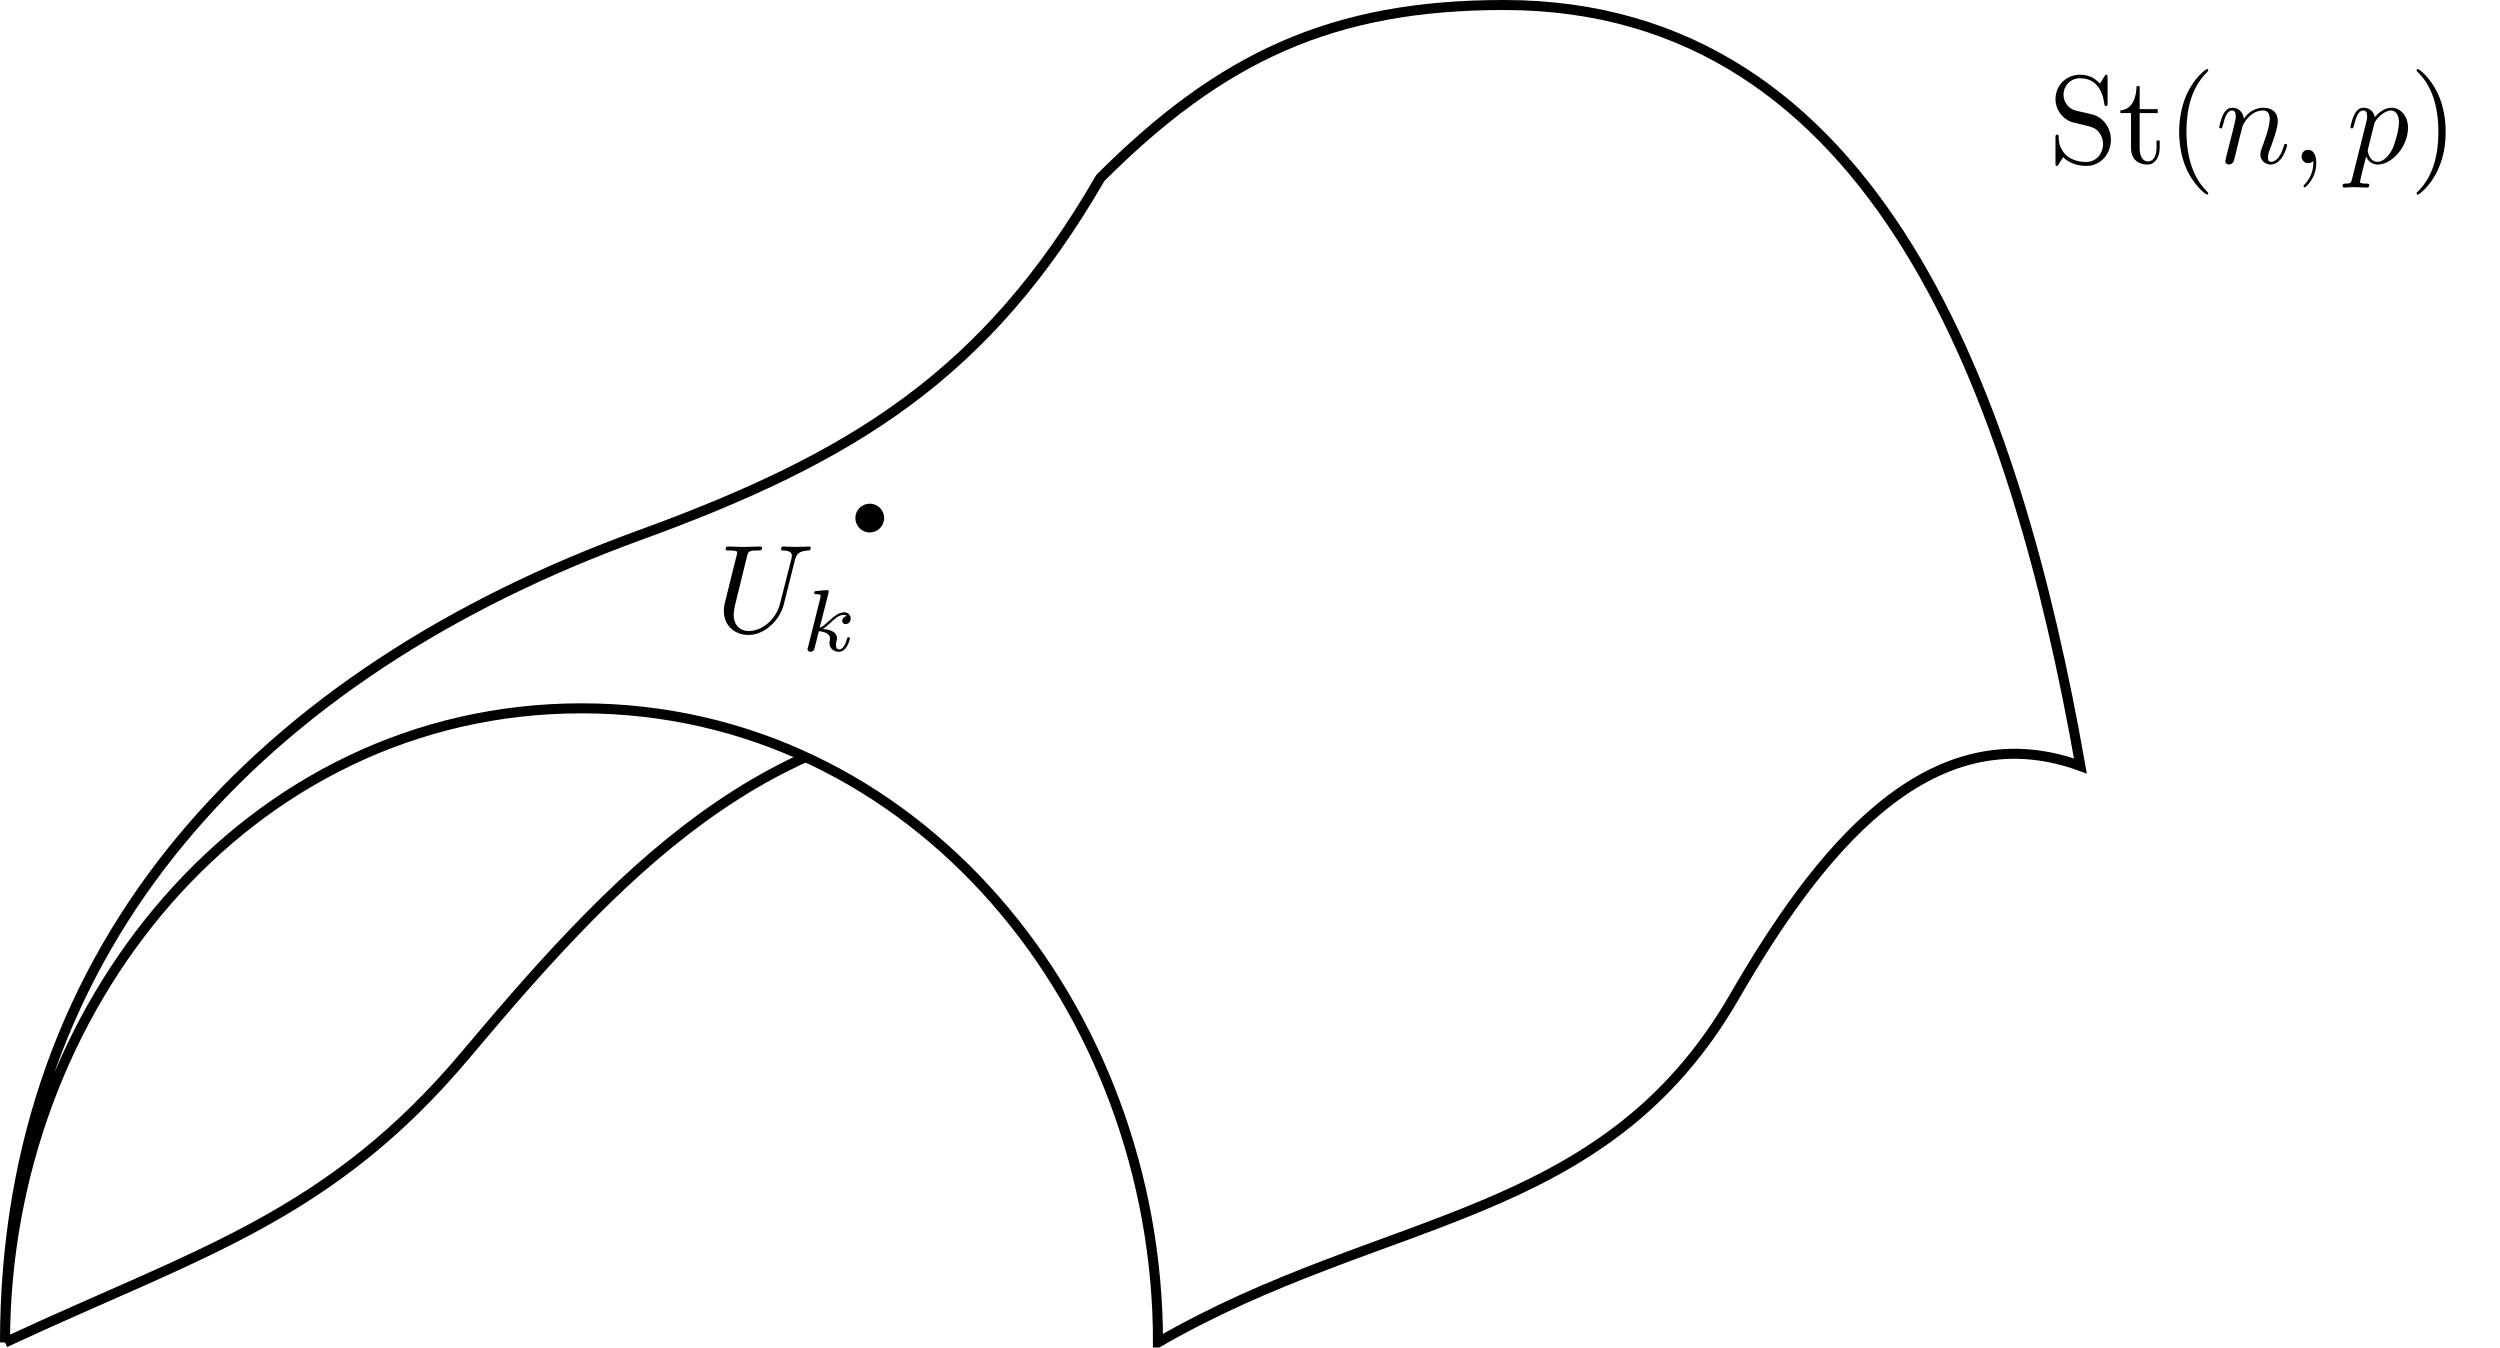
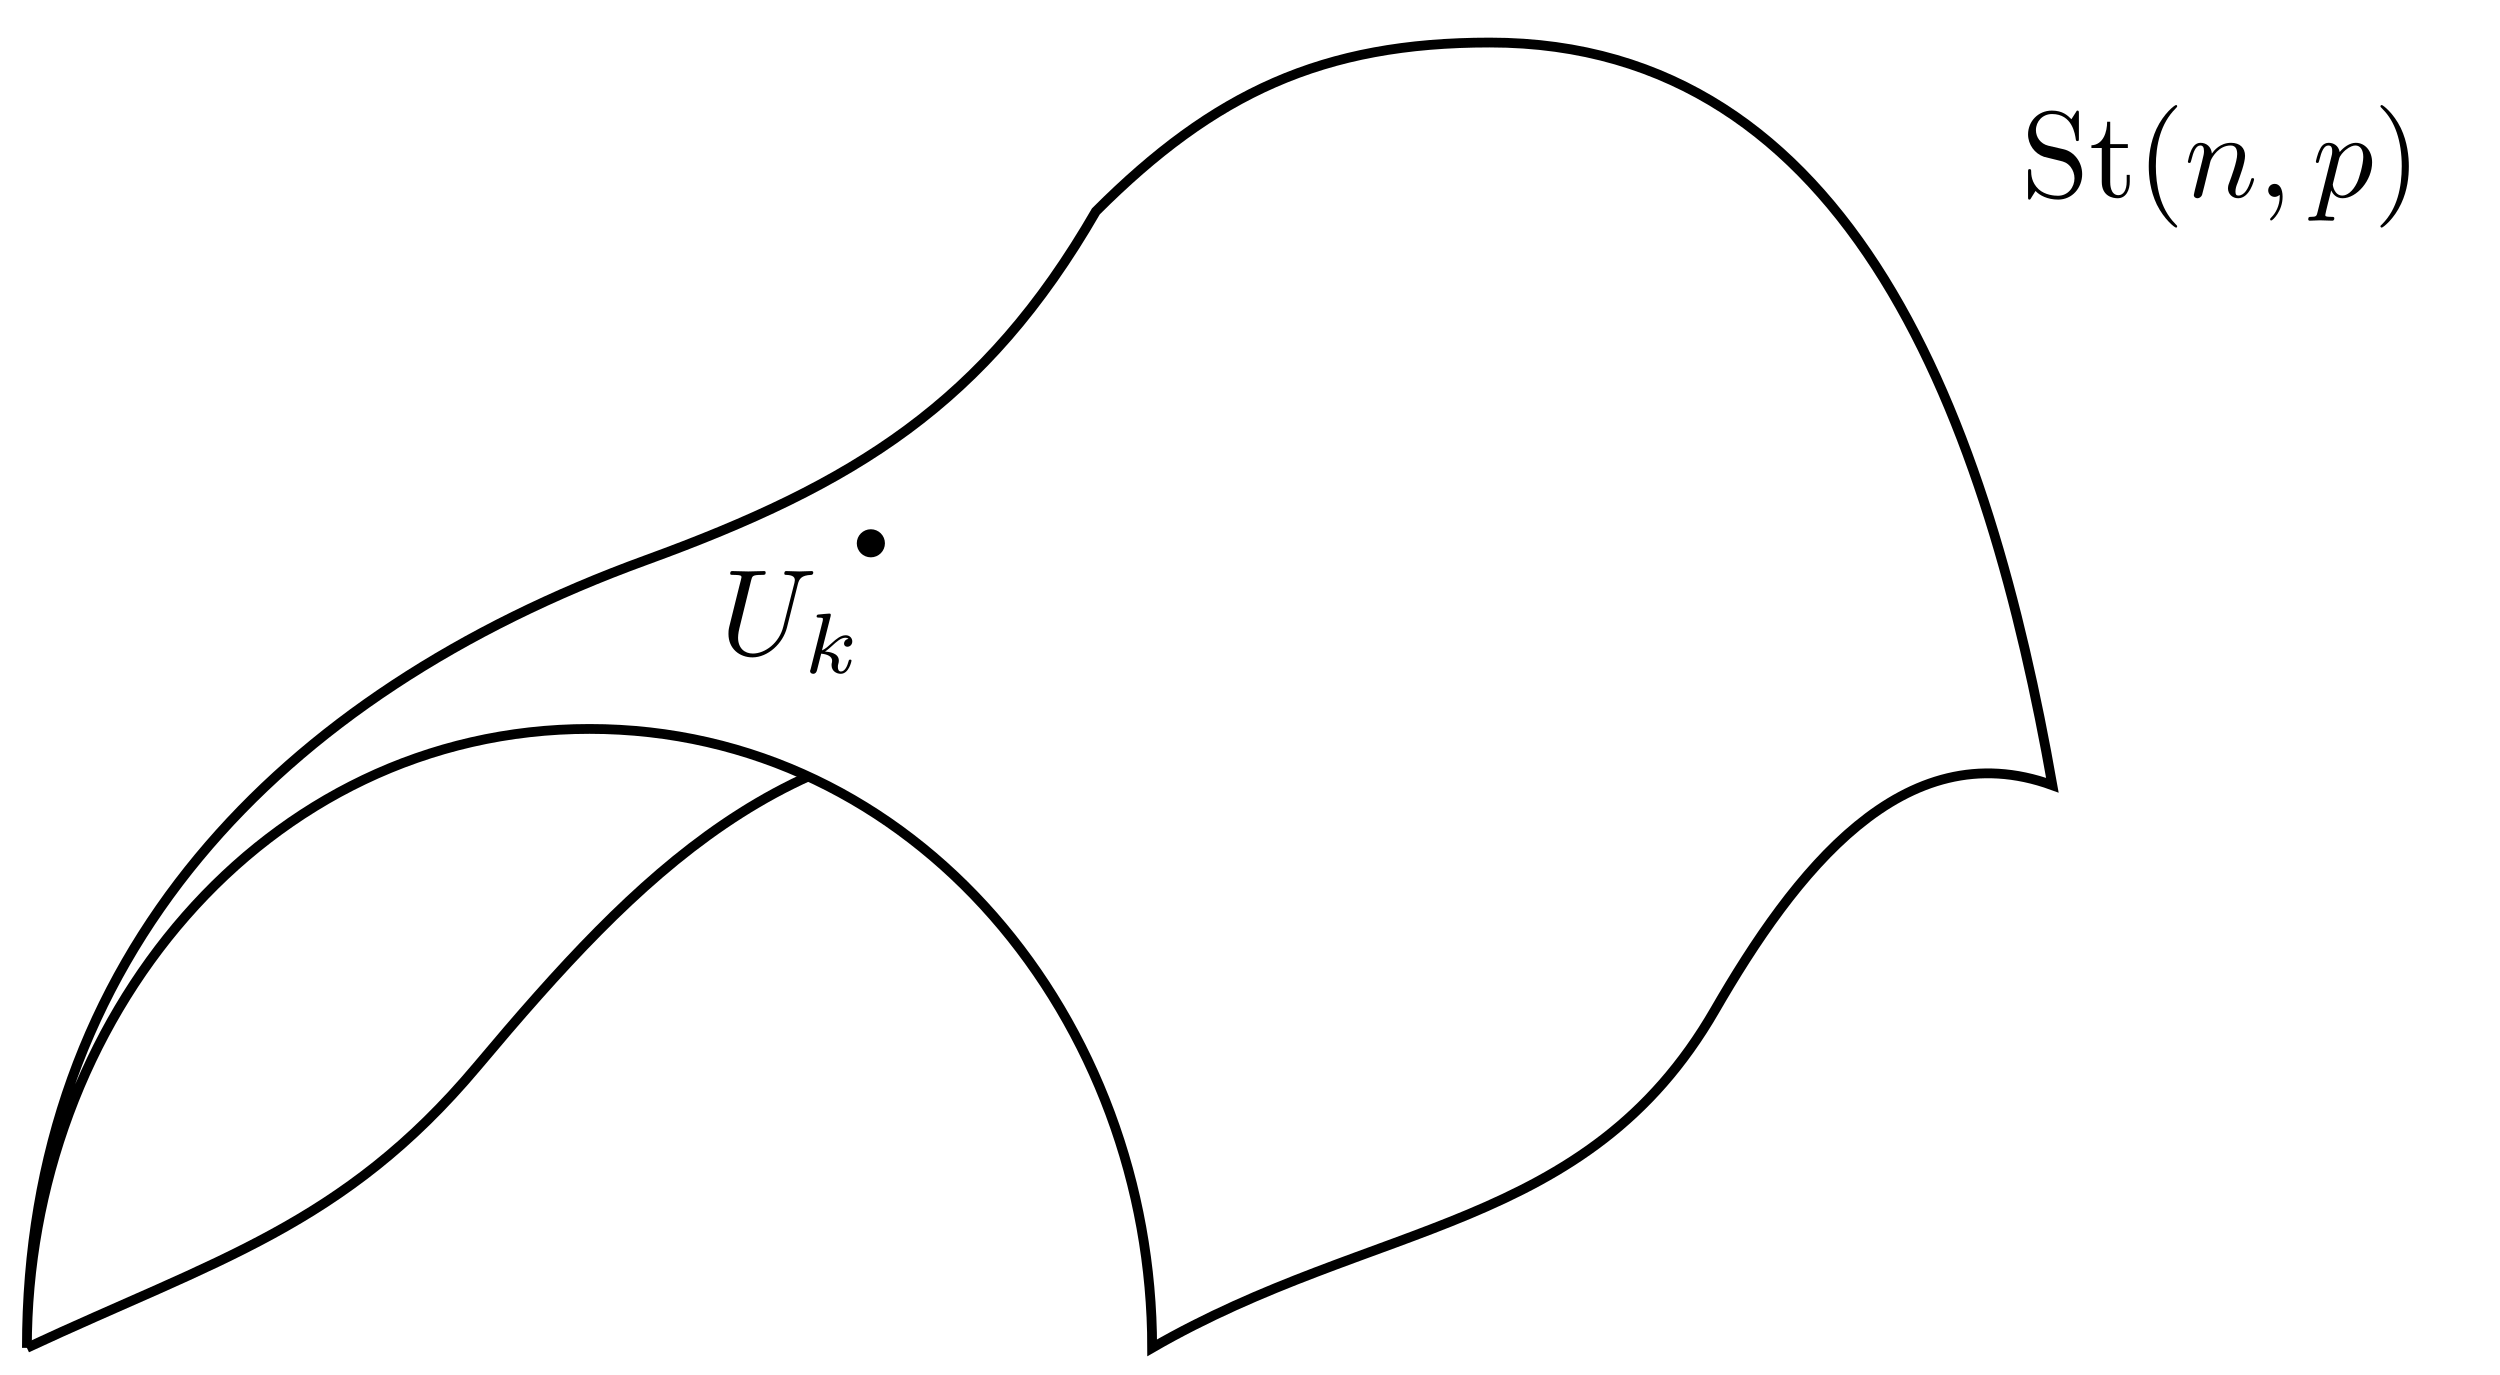
- <svg xmlns="http://www.w3.org/2000/svg" xmlns:xlink="http://www.w3.org/1999/xlink" width="198.738pt" height="107.118pt" viewBox="0 0 198.738 107.118" version="1.1">
+ <svg xmlns="http://www.w3.org/2000/svg" xmlns:xlink="http://www.w3.org/1999/xlink" width="203.636" height="111.98" viewBox="0 0 203.636 111.98">
  <defs>
    <g>
-       <symbol overflow="visible" id="glyph0-0">
-         <path style="stroke:none;" d="" />
-       </symbol>
-       <symbol overflow="visible" id="glyph0-1">
-         <path style="stroke:none;" d="M 6.328 -5.766 C 6.438 -6.172 6.609 -6.469 7.406 -6.5 C 7.453 -6.5 7.578 -6.516 7.578 -6.703 C 7.578 -6.703 7.578 -6.812 7.453 -6.812 C 7.125 -6.812 6.766 -6.781 6.438 -6.781 C 6.094 -6.781 5.719 -6.812 5.391 -6.812 C 5.328 -6.812 5.219 -6.812 5.219 -6.609 C 5.219 -6.5 5.312 -6.5 5.391 -6.5 C 5.969 -6.484 6.078 -6.281 6.078 -6.062 C 6.078 -6.031 6.047 -5.875 6.047 -5.859 L 5.141 -2.297 C 4.812 -0.953 3.656 -0.094 2.656 -0.094 C 1.984 -0.094 1.453 -0.531 1.453 -1.391 C 1.453 -1.406 1.453 -1.719 1.562 -2.156 L 2.516 -6.047 C 2.609 -6.406 2.625 -6.5 3.359 -6.5 C 3.625 -6.5 3.703 -6.5 3.703 -6.703 C 3.703 -6.812 3.594 -6.812 3.562 -6.812 C 3.281 -6.812 2.562 -6.781 2.281 -6.781 C 2 -6.781 1.281 -6.812 1 -6.812 C 0.922 -6.812 0.812 -6.812 0.812 -6.609 C 0.812 -6.5 0.891 -6.5 1.094 -6.5 C 1.109 -6.5 1.297 -6.5 1.469 -6.484 C 1.641 -6.453 1.734 -6.453 1.734 -6.312 C 1.734 -6.266 1.625 -5.844 1.562 -5.609 L 1.344 -4.734 C 1.25 -4.344 0.781 -2.469 0.734 -2.266 C 0.672 -2 0.672 -1.844 0.672 -1.688 C 0.672 -0.484 1.578 0.219 2.625 0.219 C 3.875 0.219 5.109 -0.906 5.438 -2.219 Z M 6.328 -5.766 " />
-       </symbol>
-       <symbol overflow="visible" id="glyph0-2">
-         <path style="stroke:none;" d="M 0.875 -0.594 C 0.844 -0.438 0.781 -0.203 0.781 -0.156 C 0.781 0.016 0.922 0.109 1.078 0.109 C 1.203 0.109 1.375 0.031 1.453 -0.172 C 1.453 -0.188 1.578 -0.656 1.641 -0.906 L 1.859 -1.797 C 1.906 -2.031 1.969 -2.25 2.031 -2.469 C 2.062 -2.641 2.141 -2.938 2.156 -2.969 C 2.297 -3.281 2.828 -4.188 3.781 -4.188 C 4.234 -4.188 4.312 -3.812 4.312 -3.484 C 4.312 -2.875 3.828 -1.594 3.672 -1.172 C 3.578 -0.938 3.562 -0.812 3.562 -0.703 C 3.562 -0.234 3.922 0.109 4.391 0.109 C 5.328 0.109 5.688 -1.344 5.688 -1.422 C 5.688 -1.531 5.609 -1.531 5.578 -1.531 C 5.469 -1.531 5.469 -1.5 5.422 -1.344 C 5.219 -0.672 4.891 -0.109 4.406 -0.109 C 4.234 -0.109 4.172 -0.203 4.172 -0.438 C 4.172 -0.688 4.25 -0.922 4.344 -1.141 C 4.531 -1.672 4.953 -2.766 4.953 -3.344 C 4.953 -4 4.531 -4.406 3.812 -4.406 C 2.906 -4.406 2.422 -3.766 2.25 -3.531 C 2.203 -4.094 1.797 -4.406 1.328 -4.406 C 0.875 -4.406 0.688 -4.016 0.594 -3.844 C 0.422 -3.5 0.297 -2.906 0.297 -2.875 C 0.297 -2.766 0.391 -2.766 0.406 -2.766 C 0.516 -2.766 0.516 -2.781 0.578 -3 C 0.75 -3.703 0.953 -4.188 1.312 -4.188 C 1.5 -4.188 1.609 -4.062 1.609 -3.734 C 1.609 -3.516 1.578 -3.406 1.453 -2.891 Z M 0.875 -0.594 " />
-       </symbol>
-       <symbol overflow="visible" id="glyph0-3">
-         <path style="stroke:none;" d="M 2.031 -0.016 C 2.031 -0.672 1.781 -1.062 1.391 -1.062 C 1.062 -1.062 0.859 -0.812 0.859 -0.531 C 0.859 -0.266 1.062 0 1.391 0 C 1.5 0 1.641 -0.047 1.734 -0.125 C 1.766 -0.156 1.781 -0.156 1.781 -0.156 C 1.797 -0.156 1.797 -0.156 1.797 -0.016 C 1.797 0.734 1.453 1.328 1.125 1.656 C 1.016 1.766 1.016 1.781 1.016 1.812 C 1.016 1.891 1.062 1.922 1.109 1.922 C 1.219 1.922 2.031 1.156 2.031 -0.016 Z M 2.031 -0.016 " />
-       </symbol>
-       <symbol overflow="visible" id="glyph0-4">
-         <path style="stroke:none;" d="M 0.453 1.219 C 0.375 1.562 0.344 1.625 -0.094 1.625 C -0.203 1.625 -0.312 1.625 -0.312 1.812 C -0.312 1.891 -0.266 1.938 -0.188 1.938 C 0.078 1.938 0.375 1.906 0.641 1.906 C 0.984 1.906 1.312 1.938 1.641 1.938 C 1.688 1.938 1.812 1.938 1.812 1.734 C 1.812 1.625 1.719 1.625 1.578 1.625 C 1.078 1.625 1.078 1.562 1.078 1.469 C 1.078 1.344 1.5 -0.281 1.562 -0.531 C 1.688 -0.234 1.969 0.109 2.484 0.109 C 3.641 0.109 4.891 -1.344 4.891 -2.812 C 4.891 -3.75 4.312 -4.406 3.562 -4.406 C 3.062 -4.406 2.578 -4.047 2.25 -3.656 C 2.156 -4.203 1.719 -4.406 1.359 -4.406 C 0.891 -4.406 0.703 -4.016 0.625 -3.844 C 0.438 -3.5 0.312 -2.906 0.312 -2.875 C 0.312 -2.766 0.406 -2.766 0.422 -2.766 C 0.531 -2.766 0.531 -2.781 0.594 -3 C 0.766 -3.703 0.969 -4.188 1.328 -4.188 C 1.5 -4.188 1.641 -4.109 1.641 -3.734 C 1.641 -3.5 1.609 -3.391 1.562 -3.219 Z M 2.203 -3.109 C 2.266 -3.375 2.547 -3.656 2.719 -3.812 C 3.078 -4.109 3.359 -4.188 3.531 -4.188 C 3.922 -4.188 4.172 -3.844 4.172 -3.25 C 4.172 -2.656 3.844 -1.516 3.656 -1.141 C 3.312 -0.438 2.844 -0.109 2.469 -0.109 C 1.812 -0.109 1.688 -0.938 1.688 -1 C 1.688 -1.016 1.688 -1.031 1.719 -1.156 Z M 2.203 -3.109 " />
-       </symbol>
-       <symbol overflow="visible" id="glyph1-0">
-         <path style="stroke:none;" d="" />
-       </symbol>
-       <symbol overflow="visible" id="glyph1-1">
-         <path style="stroke:none;" d="M 2.188 -4.625 C 2.188 -4.641 2.203 -4.734 2.203 -4.734 C 2.203 -4.781 2.188 -4.844 2.094 -4.844 C 1.953 -4.844 1.375 -4.781 1.203 -4.766 C 1.156 -4.766 1.047 -4.75 1.047 -4.609 C 1.047 -4.516 1.156 -4.516 1.234 -4.516 C 1.562 -4.516 1.562 -4.453 1.562 -4.406 C 1.562 -4.359 1.547 -4.312 1.547 -4.25 L 0.562 -0.312 C 0.516 -0.188 0.516 -0.172 0.516 -0.156 C 0.516 -0.047 0.609 0.062 0.766 0.062 C 0.953 0.062 1.031 -0.062 1.078 -0.219 C 1.094 -0.25 1.391 -1.484 1.422 -1.578 C 1.922 -1.531 2.312 -1.359 2.312 -1 C 2.312 -0.969 2.312 -0.938 2.297 -0.859 C 2.266 -0.766 2.266 -0.719 2.266 -0.641 C 2.266 -0.156 2.672 0.062 3.016 0.062 C 3.688 0.062 3.891 -0.984 3.891 -1 C 3.891 -1.094 3.812 -1.094 3.781 -1.094 C 3.688 -1.094 3.672 -1.047 3.641 -0.922 C 3.562 -0.625 3.375 -0.125 3.031 -0.125 C 2.844 -0.125 2.781 -0.297 2.781 -0.484 C 2.781 -0.609 2.781 -0.625 2.828 -0.797 C 2.844 -0.828 2.859 -0.938 2.859 -1.016 C 2.859 -1.641 2.031 -1.734 1.734 -1.75 C 1.938 -1.875 2.188 -2.109 2.312 -2.219 C 2.672 -2.547 3.016 -2.875 3.406 -2.875 C 3.484 -2.875 3.578 -2.859 3.641 -2.781 C 3.344 -2.734 3.281 -2.5 3.281 -2.391 C 3.281 -2.25 3.391 -2.141 3.547 -2.141 C 3.75 -2.141 3.953 -2.297 3.953 -2.578 C 3.953 -2.812 3.781 -3.078 3.422 -3.078 C 3.016 -3.078 2.656 -2.781 2.297 -2.453 C 2 -2.188 1.781 -1.969 1.484 -1.844 Z M 2.188 -4.625 " />
-       </symbol>
-       <symbol overflow="visible" id="glyph2-0">
-         <path style="stroke:none;" d="" />
-       </symbol>
-       <symbol overflow="visible" id="glyph2-1">
-         <path style="stroke:none;" d="M 3.484 -3.875 L 2.203 -4.172 C 1.578 -4.328 1.203 -4.859 1.203 -5.438 C 1.203 -6.141 1.734 -6.75 2.516 -6.75 C 4.172 -6.75 4.391 -5.109 4.453 -4.672 C 4.469 -4.609 4.469 -4.547 4.578 -4.547 C 4.703 -4.547 4.703 -4.594 4.703 -4.781 L 4.703 -6.781 C 4.703 -6.953 4.703 -7.031 4.594 -7.031 C 4.531 -7.031 4.516 -7.016 4.453 -6.891 L 4.094 -6.328 C 3.797 -6.625 3.391 -7.031 2.5 -7.031 C 1.391 -7.031 0.562 -6.156 0.562 -5.094 C 0.562 -4.266 1.094 -3.531 1.859 -3.266 C 1.969 -3.234 2.484 -3.109 3.188 -2.938 C 3.453 -2.875 3.75 -2.797 4.031 -2.438 C 4.234 -2.172 4.344 -1.844 4.344 -1.516 C 4.344 -0.812 3.844 -0.094 3 -0.094 C 2.719 -0.094 1.953 -0.141 1.422 -0.625 C 0.844 -1.172 0.812 -1.797 0.812 -2.156 C 0.797 -2.266 0.719 -2.266 0.688 -2.266 C 0.562 -2.266 0.562 -2.188 0.562 -2.016 L 0.562 -0.016 C 0.562 0.156 0.562 0.219 0.672 0.219 C 0.734 0.219 0.75 0.203 0.812 0.094 C 0.812 0.078 0.844 0.047 1.172 -0.484 C 1.484 -0.141 2.125 0.219 3.016 0.219 C 4.172 0.219 4.969 -0.75 4.969 -1.859 C 4.969 -2.844 4.312 -3.672 3.484 -3.875 Z M 3.484 -3.875 " />
-       </symbol>
-       <symbol overflow="visible" id="glyph2-2">
-         <path style="stroke:none;" d="M 1.719 -3.984 L 3.156 -3.984 L 3.156 -4.297 L 1.719 -4.297 L 1.719 -6.125 L 1.469 -6.125 C 1.469 -5.312 1.172 -4.25 0.188 -4.203 L 0.188 -3.984 L 1.031 -3.984 L 1.031 -1.234 C 1.031 -0.016 1.969 0.109 2.328 0.109 C 3.031 0.109 3.312 -0.594 3.312 -1.234 L 3.312 -1.797 L 3.062 -1.797 L 3.062 -1.25 C 3.062 -0.516 2.766 -0.141 2.391 -0.141 C 1.719 -0.141 1.719 -1.047 1.719 -1.219 Z M 1.719 -3.984 " />
-       </symbol>
-       <symbol overflow="visible" id="glyph2-3">
-         <path style="stroke:none;" d="M 3.297 2.391 C 3.297 2.359 3.297 2.344 3.125 2.172 C 1.891 0.922 1.562 -0.969 1.562 -2.5 C 1.562 -4.234 1.938 -5.969 3.172 -7.203 C 3.297 -7.328 3.297 -7.344 3.297 -7.375 C 3.297 -7.453 3.266 -7.484 3.203 -7.484 C 3.094 -7.484 2.203 -6.797 1.609 -5.531 C 1.109 -4.438 0.984 -3.328 0.984 -2.5 C 0.984 -1.719 1.094 -0.516 1.641 0.625 C 2.25 1.844 3.094 2.5 3.203 2.5 C 3.266 2.5 3.297 2.469 3.297 2.391 Z M 3.297 2.391 " />
-       </symbol>
-       <symbol overflow="visible" id="glyph2-4">
-         <path style="stroke:none;" d="M 2.875 -2.5 C 2.875 -3.266 2.766 -4.469 2.219 -5.609 C 1.625 -6.828 0.766 -7.484 0.672 -7.484 C 0.609 -7.484 0.562 -7.438 0.562 -7.375 C 0.562 -7.344 0.562 -7.328 0.75 -7.141 C 1.734 -6.156 2.297 -4.578 2.297 -2.5 C 2.297 -0.781 1.938 0.969 0.703 2.219 C 0.562 2.344 0.562 2.359 0.562 2.391 C 0.562 2.453 0.609 2.5 0.672 2.5 C 0.766 2.5 1.672 1.812 2.25 0.547 C 2.766 -0.547 2.875 -1.656 2.875 -2.5 Z M 2.875 -2.5 " />
-       </symbol>
+       <g id="glyph-0-0">
+         <path d="M 6.328 -5.766 C 6.438 -6.172 6.609 -6.469 7.406 -6.5 C 7.453 -6.5 7.578 -6.516 7.578 -6.703 C 7.578 -6.703 7.578 -6.812 7.453 -6.812 C 7.125 -6.812 6.766 -6.781 6.438 -6.781 C 6.094 -6.781 5.719 -6.812 5.391 -6.812 C 5.328 -6.812 5.219 -6.812 5.219 -6.609 C 5.219 -6.5 5.312 -6.5 5.391 -6.5 C 5.969 -6.484 6.078 -6.281 6.078 -6.062 C 6.078 -6.031 6.047 -5.875 6.047 -5.859 L 5.141 -2.297 C 4.812 -0.953 3.656 -0.094 2.656 -0.094 C 1.984 -0.094 1.453 -0.531 1.453 -1.391 C 1.453 -1.406 1.453 -1.719 1.562 -2.156 L 2.516 -6.047 C 2.609 -6.406 2.625 -6.5 3.359 -6.5 C 3.625 -6.5 3.703 -6.5 3.703 -6.703 C 3.703 -6.812 3.594 -6.812 3.562 -6.812 C 3.281 -6.812 2.562 -6.781 2.281 -6.781 C 2 -6.781 1.281 -6.812 1 -6.812 C 0.922 -6.812 0.812 -6.812 0.812 -6.609 C 0.812 -6.5 0.891 -6.5 1.094 -6.5 C 1.109 -6.5 1.297 -6.5 1.469 -6.484 C 1.641 -6.453 1.734 -6.453 1.734 -6.312 C 1.734 -6.266 1.625 -5.844 1.562 -5.609 L 1.344 -4.734 C 1.25 -4.344 0.781 -2.469 0.734 -2.266 C 0.672 -2 0.672 -1.844 0.672 -1.688 C 0.672 -0.484 1.578 0.219 2.625 0.219 C 3.875 0.219 5.109 -0.906 5.438 -2.219 Z M 6.328 -5.766 " />
+       </g>
+       <g id="glyph-0-1">
+         <path d="M 0.875 -0.594 C 0.844 -0.438 0.781 -0.203 0.781 -0.156 C 0.781 0.016 0.922 0.109 1.078 0.109 C 1.203 0.109 1.375 0.031 1.453 -0.172 C 1.453 -0.188 1.578 -0.656 1.641 -0.906 L 1.859 -1.797 C 1.906 -2.031 1.969 -2.25 2.031 -2.469 C 2.062 -2.641 2.141 -2.938 2.156 -2.969 C 2.297 -3.281 2.828 -4.188 3.781 -4.188 C 4.234 -4.188 4.312 -3.812 4.312 -3.484 C 4.312 -2.875 3.828 -1.594 3.672 -1.172 C 3.578 -0.938 3.562 -0.812 3.562 -0.703 C 3.562 -0.234 3.922 0.109 4.391 0.109 C 5.328 0.109 5.688 -1.344 5.688 -1.422 C 5.688 -1.531 5.609 -1.531 5.578 -1.531 C 5.469 -1.531 5.469 -1.5 5.422 -1.344 C 5.219 -0.672 4.891 -0.109 4.406 -0.109 C 4.234 -0.109 4.172 -0.203 4.172 -0.438 C 4.172 -0.688 4.25 -0.922 4.344 -1.141 C 4.531 -1.672 4.953 -2.766 4.953 -3.344 C 4.953 -4 4.531 -4.406 3.812 -4.406 C 2.906 -4.406 2.422 -3.766 2.25 -3.531 C 2.203 -4.094 1.797 -4.406 1.328 -4.406 C 0.875 -4.406 0.688 -4.016 0.594 -3.844 C 0.422 -3.5 0.297 -2.906 0.297 -2.875 C 0.297 -2.766 0.391 -2.766 0.406 -2.766 C 0.516 -2.766 0.516 -2.781 0.578 -3 C 0.75 -3.703 0.953 -4.188 1.312 -4.188 C 1.5 -4.188 1.609 -4.062 1.609 -3.734 C 1.609 -3.516 1.578 -3.406 1.453 -2.891 Z M 0.875 -0.594 " />
+       </g>
+       <g id="glyph-0-2">
+         <path d="M 2.031 -0.016 C 2.031 -0.672 1.781 -1.062 1.391 -1.062 C 1.062 -1.062 0.859 -0.812 0.859 -0.531 C 0.859 -0.266 1.062 0 1.391 0 C 1.5 0 1.641 -0.047 1.734 -0.125 C 1.766 -0.156 1.781 -0.156 1.781 -0.156 C 1.797 -0.156 1.797 -0.156 1.797 -0.016 C 1.797 0.734 1.453 1.328 1.125 1.656 C 1.016 1.766 1.016 1.781 1.016 1.812 C 1.016 1.891 1.062 1.922 1.109 1.922 C 1.219 1.922 2.031 1.156 2.031 -0.016 Z M 2.031 -0.016 " />
+       </g>
+       <g id="glyph-0-3">
+         <path d="M 0.453 1.219 C 0.375 1.562 0.344 1.625 -0.094 1.625 C -0.203 1.625 -0.312 1.625 -0.312 1.812 C -0.312 1.891 -0.266 1.938 -0.188 1.938 C 0.078 1.938 0.375 1.906 0.641 1.906 C 0.984 1.906 1.312 1.938 1.641 1.938 C 1.688 1.938 1.812 1.938 1.812 1.734 C 1.812 1.625 1.719 1.625 1.578 1.625 C 1.078 1.625 1.078 1.562 1.078 1.469 C 1.078 1.344 1.5 -0.281 1.562 -0.531 C 1.688 -0.234 1.969 0.109 2.484 0.109 C 3.641 0.109 4.891 -1.344 4.891 -2.812 C 4.891 -3.75 4.312 -4.406 3.562 -4.406 C 3.062 -4.406 2.578 -4.047 2.25 -3.656 C 2.156 -4.203 1.719 -4.406 1.359 -4.406 C 0.891 -4.406 0.703 -4.016 0.625 -3.844 C 0.438 -3.5 0.312 -2.906 0.312 -2.875 C 0.312 -2.766 0.406 -2.766 0.422 -2.766 C 0.531 -2.766 0.531 -2.781 0.594 -3 C 0.766 -3.703 0.969 -4.188 1.328 -4.188 C 1.5 -4.188 1.641 -4.109 1.641 -3.734 C 1.641 -3.5 1.609 -3.391 1.562 -3.219 Z M 2.203 -3.109 C 2.266 -3.375 2.547 -3.656 2.719 -3.812 C 3.078 -4.109 3.359 -4.188 3.531 -4.188 C 3.922 -4.188 4.172 -3.844 4.172 -3.25 C 4.172 -2.656 3.844 -1.516 3.656 -1.141 C 3.312 -0.438 2.844 -0.109 2.469 -0.109 C 1.812 -0.109 1.688 -0.938 1.688 -1 C 1.688 -1.016 1.688 -1.031 1.719 -1.156 Z M 2.203 -3.109 " />
+       </g>
+       <g id="glyph-1-0">
+         <path d="M 2.188 -4.625 C 2.188 -4.641 2.203 -4.734 2.203 -4.734 C 2.203 -4.781 2.188 -4.844 2.094 -4.844 C 1.953 -4.844 1.375 -4.781 1.203 -4.766 C 1.156 -4.766 1.047 -4.75 1.047 -4.609 C 1.047 -4.516 1.156 -4.516 1.234 -4.516 C 1.562 -4.516 1.562 -4.453 1.562 -4.406 C 1.562 -4.359 1.547 -4.312 1.547 -4.25 L 0.562 -0.312 C 0.516 -0.188 0.516 -0.172 0.516 -0.156 C 0.516 -0.047 0.609 0.062 0.766 0.062 C 0.953 0.062 1.031 -0.062 1.078 -0.219 C 1.094 -0.25 1.391 -1.484 1.422 -1.578 C 1.922 -1.531 2.312 -1.359 2.312 -1 C 2.312 -0.969 2.312 -0.938 2.297 -0.859 C 2.266 -0.766 2.266 -0.719 2.266 -0.641 C 2.266 -0.156 2.672 0.062 3.016 0.062 C 3.688 0.062 3.891 -0.984 3.891 -1 C 3.891 -1.094 3.812 -1.094 3.781 -1.094 C 3.688 -1.094 3.672 -1.047 3.641 -0.922 C 3.562 -0.625 3.375 -0.125 3.031 -0.125 C 2.844 -0.125 2.781 -0.297 2.781 -0.484 C 2.781 -0.609 2.781 -0.625 2.828 -0.797 C 2.844 -0.828 2.859 -0.938 2.859 -1.016 C 2.859 -1.641 2.031 -1.734 1.734 -1.75 C 1.938 -1.875 2.188 -2.109 2.312 -2.219 C 2.672 -2.547 3.016 -2.875 3.406 -2.875 C 3.484 -2.875 3.578 -2.859 3.641 -2.781 C 3.344 -2.734 3.281 -2.5 3.281 -2.391 C 3.281 -2.25 3.391 -2.141 3.547 -2.141 C 3.75 -2.141 3.953 -2.297 3.953 -2.578 C 3.953 -2.812 3.781 -3.078 3.422 -3.078 C 3.016 -3.078 2.656 -2.781 2.297 -2.453 C 2 -2.188 1.781 -1.969 1.484 -1.844 Z M 2.188 -4.625 " />
+       </g>
+       <g id="glyph-2-0">
+         <path d="M 3.484 -3.875 L 2.203 -4.172 C 1.578 -4.328 1.203 -4.859 1.203 -5.438 C 1.203 -6.141 1.734 -6.75 2.516 -6.75 C 4.172 -6.75 4.391 -5.109 4.453 -4.672 C 4.469 -4.609 4.469 -4.547 4.578 -4.547 C 4.703 -4.547 4.703 -4.594 4.703 -4.781 L 4.703 -6.781 C 4.703 -6.953 4.703 -7.031 4.594 -7.031 C 4.531 -7.031 4.516 -7.016 4.453 -6.891 L 4.094 -6.328 C 3.797 -6.625 3.391 -7.031 2.5 -7.031 C 1.391 -7.031 0.562 -6.156 0.562 -5.094 C 0.562 -4.266 1.094 -3.531 1.859 -3.266 C 1.969 -3.234 2.484 -3.109 3.188 -2.938 C 3.453 -2.875 3.75 -2.797 4.031 -2.438 C 4.234 -2.172 4.344 -1.844 4.344 -1.516 C 4.344 -0.812 3.844 -0.094 3 -0.094 C 2.719 -0.094 1.953 -0.141 1.422 -0.625 C 0.844 -1.172 0.812 -1.797 0.812 -2.156 C 0.797 -2.266 0.719 -2.266 0.688 -2.266 C 0.562 -2.266 0.562 -2.188 0.562 -2.016 L 0.562 -0.016 C 0.562 0.156 0.562 0.219 0.672 0.219 C 0.734 0.219 0.75 0.203 0.812 0.094 C 0.812 0.078 0.844 0.047 1.172 -0.484 C 1.484 -0.141 2.125 0.219 3.016 0.219 C 4.172 0.219 4.969 -0.75 4.969 -1.859 C 4.969 -2.844 4.312 -3.672 3.484 -3.875 Z M 3.484 -3.875 " />
+       </g>
+       <g id="glyph-2-1">
+         <path d="M 1.719 -3.984 L 3.156 -3.984 L 3.156 -4.297 L 1.719 -4.297 L 1.719 -6.125 L 1.469 -6.125 C 1.469 -5.312 1.172 -4.25 0.188 -4.203 L 0.188 -3.984 L 1.031 -3.984 L 1.031 -1.234 C 1.031 -0.016 1.969 0.109 2.328 0.109 C 3.031 0.109 3.312 -0.594 3.312 -1.234 L 3.312 -1.797 L 3.062 -1.797 L 3.062 -1.25 C 3.062 -0.516 2.766 -0.141 2.391 -0.141 C 1.719 -0.141 1.719 -1.047 1.719 -1.219 Z M 1.719 -3.984 " />
+       </g>
+       <g id="glyph-2-2">
+         <path d="M 3.297 2.391 C 3.297 2.359 3.297 2.344 3.125 2.172 C 1.891 0.922 1.562 -0.969 1.562 -2.5 C 1.562 -4.234 1.938 -5.969 3.172 -7.203 C 3.297 -7.328 3.297 -7.344 3.297 -7.375 C 3.297 -7.453 3.266 -7.484 3.203 -7.484 C 3.094 -7.484 2.203 -6.797 1.609 -5.531 C 1.109 -4.438 0.984 -3.328 0.984 -2.5 C 0.984 -1.719 1.094 -0.516 1.641 0.625 C 2.25 1.844 3.094 2.5 3.203 2.5 C 3.266 2.5 3.297 2.469 3.297 2.391 Z M 3.297 2.391 " />
+       </g>
+       <g id="glyph-2-3">
+         <path d="M 2.875 -2.5 C 2.875 -3.266 2.766 -4.469 2.219 -5.609 C 1.625 -6.828 0.766 -7.484 0.672 -7.484 C 0.609 -7.484 0.562 -7.438 0.562 -7.375 C 0.562 -7.344 0.562 -7.328 0.75 -7.141 C 1.734 -6.156 2.297 -4.578 2.297 -2.5 C 2.297 -0.781 1.938 0.969 0.703 2.219 C 0.562 2.344 0.562 2.359 0.562 2.391 C 0.562 2.453 0.609 2.5 0.672 2.5 C 0.766 2.5 1.672 1.812 2.25 0.547 C 2.766 -0.547 2.875 -1.656 2.875 -2.5 Z M 2.875 -2.5 " />
+       </g>
    </g>
-     <clipPath id="clip1">
-       <path d="M 0 45 L 95 45 L 95 107.117 L 0 107.117 Z M 0 45 " />
+     <clipPath id="clip-0">
+       <path clip-rule="nonzero" d="M 0 48 L 96 48 L 96 111.98 L 0 111.98 Z M 0 48 " />
    </clipPath>
-     <clipPath id="clip2">
-       <path d="M 0 0 L 177 0 L 177 107.117 L 0 107.117 Z M 0 0 " />
+     <clipPath id="clip-1">
+       <path clip-rule="nonzero" d="M 0 0 L 179 0 L 179 111.98 L 0 111.98 Z M 0 0 " />
    </clipPath>
  </defs>
-   <g id="surface1">
-     <g clip-path="url(#clip1)" clip-rule="nonzero">
-       <path style="fill:none;stroke-width:0.797;stroke-linecap:butt;stroke-linejoin:miter;stroke:rgb(0%,0%,0%);stroke-opacity:1;stroke-miterlimit:10;" d="M 0 0 C 15.348 7.157 25.778 9.942 36.661 22.914 C 50.082 38.907 61.614 50.41 82.493 50.41 " transform="matrix(1,0,0,-1,0.398,106.719)" />
-     </g>
-     <path style=" stroke:none;fill-rule:nonzero;fill:rgb(100%,100%,100%);fill-opacity:1;" d="M 0.398 106.719 C 0.398 80.129 19.637 56.309 46.227 56.309 C 72.82 56.309 92.055 80.129 92.055 106.719 C 110.137 96.281 127.445 97.301 137.883 79.223 C 144.355 68.016 153.223 56.465 165.383 60.891 C 160.223 31.621 149.273 0.398 119.555 0.398 C 105.93 0.398 97.105 4.512 87.473 14.145 C 78.422 29.82 67.82 36.367 50.809 42.559 C 20.898 53.445 0.398 74.887 0.398 106.719 " />
-     <g clip-path="url(#clip2)" clip-rule="nonzero">
-       <path style="fill:none;stroke-width:0.797;stroke-linecap:butt;stroke-linejoin:miter;stroke:rgb(0%,0%,0%);stroke-opacity:1;stroke-miterlimit:10;" d="M 0 0 C 0 26.59 19.239 50.41 45.829 50.41 C 72.422 50.41 91.657 26.59 91.657 0 C 109.739 10.438 127.047 9.418 137.485 27.496 C 143.957 38.703 152.825 50.254 164.985 45.828 C 159.825 75.098 148.875 106.321 119.157 106.321 C 105.532 106.321 96.707 102.207 87.075 92.574 C 78.024 76.899 67.422 70.352 50.411 64.16 C 20.5 53.274 0 31.832 0 0 " transform="matrix(1,0,0,-1,0.398,106.719)" />
-     </g>
-     <path style=" stroke:none;fill-rule:nonzero;fill:rgb(0%,0%,0%);fill-opacity:1;" d="M 70.285 41.184 C 70.285 40.551 69.773 40.039 69.141 40.039 C 68.508 40.039 67.996 40.551 67.996 41.184 C 67.996 41.816 68.508 42.328 69.141 42.328 C 69.773 42.328 70.285 41.816 70.285 41.184 Z M 70.285 41.184 " />
-     <g style="fill:rgb(0%,0%,0%);fill-opacity:1;">
-       <use xlink:href="#glyph0-1" x="56.872" y="50.259" />
-     </g>
-     <g style="fill:rgb(0%,0%,0%);fill-opacity:1;">
-       <use xlink:href="#glyph1-1" x="63.674" y="51.753" />
-     </g>
-     <g style="fill:rgb(0%,0%,0%);fill-opacity:1;">
-       <use xlink:href="#glyph2-1" x="162.839" y="12.971" />
-       <use xlink:href="#glyph2-2" x="168.374" y="12.971" />
-       <use xlink:href="#glyph2-3" x="172.249" y="12.971" />
-     </g>
-     <g style="fill:rgb(0%,0%,0%);fill-opacity:1;">
-       <use xlink:href="#glyph0-2" x="176.123" y="12.971" />
-       <use xlink:href="#glyph0-3" x="182.103" y="12.971" />
-     </g>
-     <g style="fill:rgb(0%,0%,0%);fill-opacity:1;">
-       <use xlink:href="#glyph0-4" x="186.534" y="12.971" />
-     </g>
-     <g style="fill:rgb(0%,0%,0%);fill-opacity:1;">
-       <use xlink:href="#glyph2-4" x="191.543" y="12.971" />
-     </g>
+   <path fill-rule="nonzero" fill="rgb(100%, 100%, 100%)" fill-opacity="1" stroke-width="0.399" stroke-linecap="butt" stroke-linejoin="miter" stroke="rgb(100%, 100%, 100%)" stroke-opacity="1" stroke-miterlimit="10" d="M -1.993 -1.993 L 201.249 -1.993 L 201.249 109.589 L -1.993 109.589 Z M -1.993 -1.993 " transform="matrix(1, 0, 0, -1, 2.192, 109.788)" />
+   <g clip-path="url(#clip-0)">
+     <path fill="none" stroke-width="0.797" stroke-linecap="butt" stroke-linejoin="miter" stroke="rgb(0%, 0%, 0%)" stroke-opacity="1" stroke-miterlimit="10" d="M -0.001 -0.001 C 15.347 7.155 25.777 9.944 36.663 22.913 C 50.081 38.909 61.613 50.413 82.492 50.413 " transform="matrix(1, 0, 0, -1, 2.192, 109.788)" />
+   </g>
+   <path fill-rule="nonzero" fill="rgb(100%, 100%, 100%)" fill-opacity="1" d="M 2.191 109.789 C 2.191 83.195 21.43 59.375 48.02 59.375 C 74.613 59.375 93.848 83.195 93.848 109.789 C 111.93 99.348 129.238 100.371 139.68 82.289 C 146.148 71.086 155.02 59.535 167.176 63.961 C 162.016 34.691 151.066 3.465 121.348 3.465 C 107.723 3.465 98.898 7.582 89.266 17.215 C 80.215 32.891 69.613 39.438 52.605 45.629 C 22.691 56.516 2.191 77.953 2.191 109.789 " />
+   <g clip-path="url(#clip-1)">
+     <path fill="none" stroke-width="0.797" stroke-linecap="butt" stroke-linejoin="miter" stroke="rgb(0%, 0%, 0%)" stroke-opacity="1" stroke-miterlimit="10" d="M -0.001 -0.001 C -0.001 26.593 19.238 50.413 45.828 50.413 C 72.421 50.413 91.656 26.593 91.656 -0.001 C 109.738 10.44 127.046 9.417 137.488 27.499 C 143.956 38.702 152.828 50.253 164.984 45.827 C 159.824 75.097 148.874 106.323 119.156 106.323 C 105.531 106.323 96.706 102.206 87.074 92.573 C 78.023 76.897 67.421 70.35 50.413 64.159 C 20.499 53.272 -0.001 31.835 -0.001 -0.001 " transform="matrix(1, 0, 0, -1, 2.192, 109.788)" />
+   </g>
+   <path fill-rule="nonzero" fill="rgb(0%, 0%, 0%)" fill-opacity="1" d="M 72.082 44.254 C 72.082 43.621 71.566 43.109 70.934 43.109 C 70.301 43.109 69.789 43.621 69.789 44.254 C 69.789 44.887 70.301 45.398 70.934 45.398 C 71.566 45.398 72.082 44.887 72.082 44.254 Z M 72.082 44.254 " />
+   <g fill="rgb(0%, 0%, 0%)" fill-opacity="1">
+     <use xlink:href="#glyph-0-0" x="58.665" y="53.328" />
+   </g>
+   <g fill="rgb(0%, 0%, 0%)" fill-opacity="1">
+     <use xlink:href="#glyph-1-0" x="65.468" y="54.822" />
+   </g>
+   <g fill="rgb(0%, 0%, 0%)" fill-opacity="1">
+     <use xlink:href="#glyph-2-0" x="164.632" y="16.039" />
+     <use xlink:href="#glyph-2-1" x="170.167" y="16.039" />
+     <use xlink:href="#glyph-2-2" x="174.042" y="16.039" />
+   </g>
+   <g fill="rgb(0%, 0%, 0%)" fill-opacity="1">
+     <use xlink:href="#glyph-0-1" x="177.916" y="16.039" />
+     <use xlink:href="#glyph-0-2" x="183.896" y="16.039" />
+   </g>
+   <g fill="rgb(0%, 0%, 0%)" fill-opacity="1">
+     <use xlink:href="#glyph-0-3" x="188.327" y="16.039" />
+   </g>
+   <g fill="rgb(0%, 0%, 0%)" fill-opacity="1">
+     <use xlink:href="#glyph-2-3" x="193.336" y="16.039" />
  </g>
</svg>
